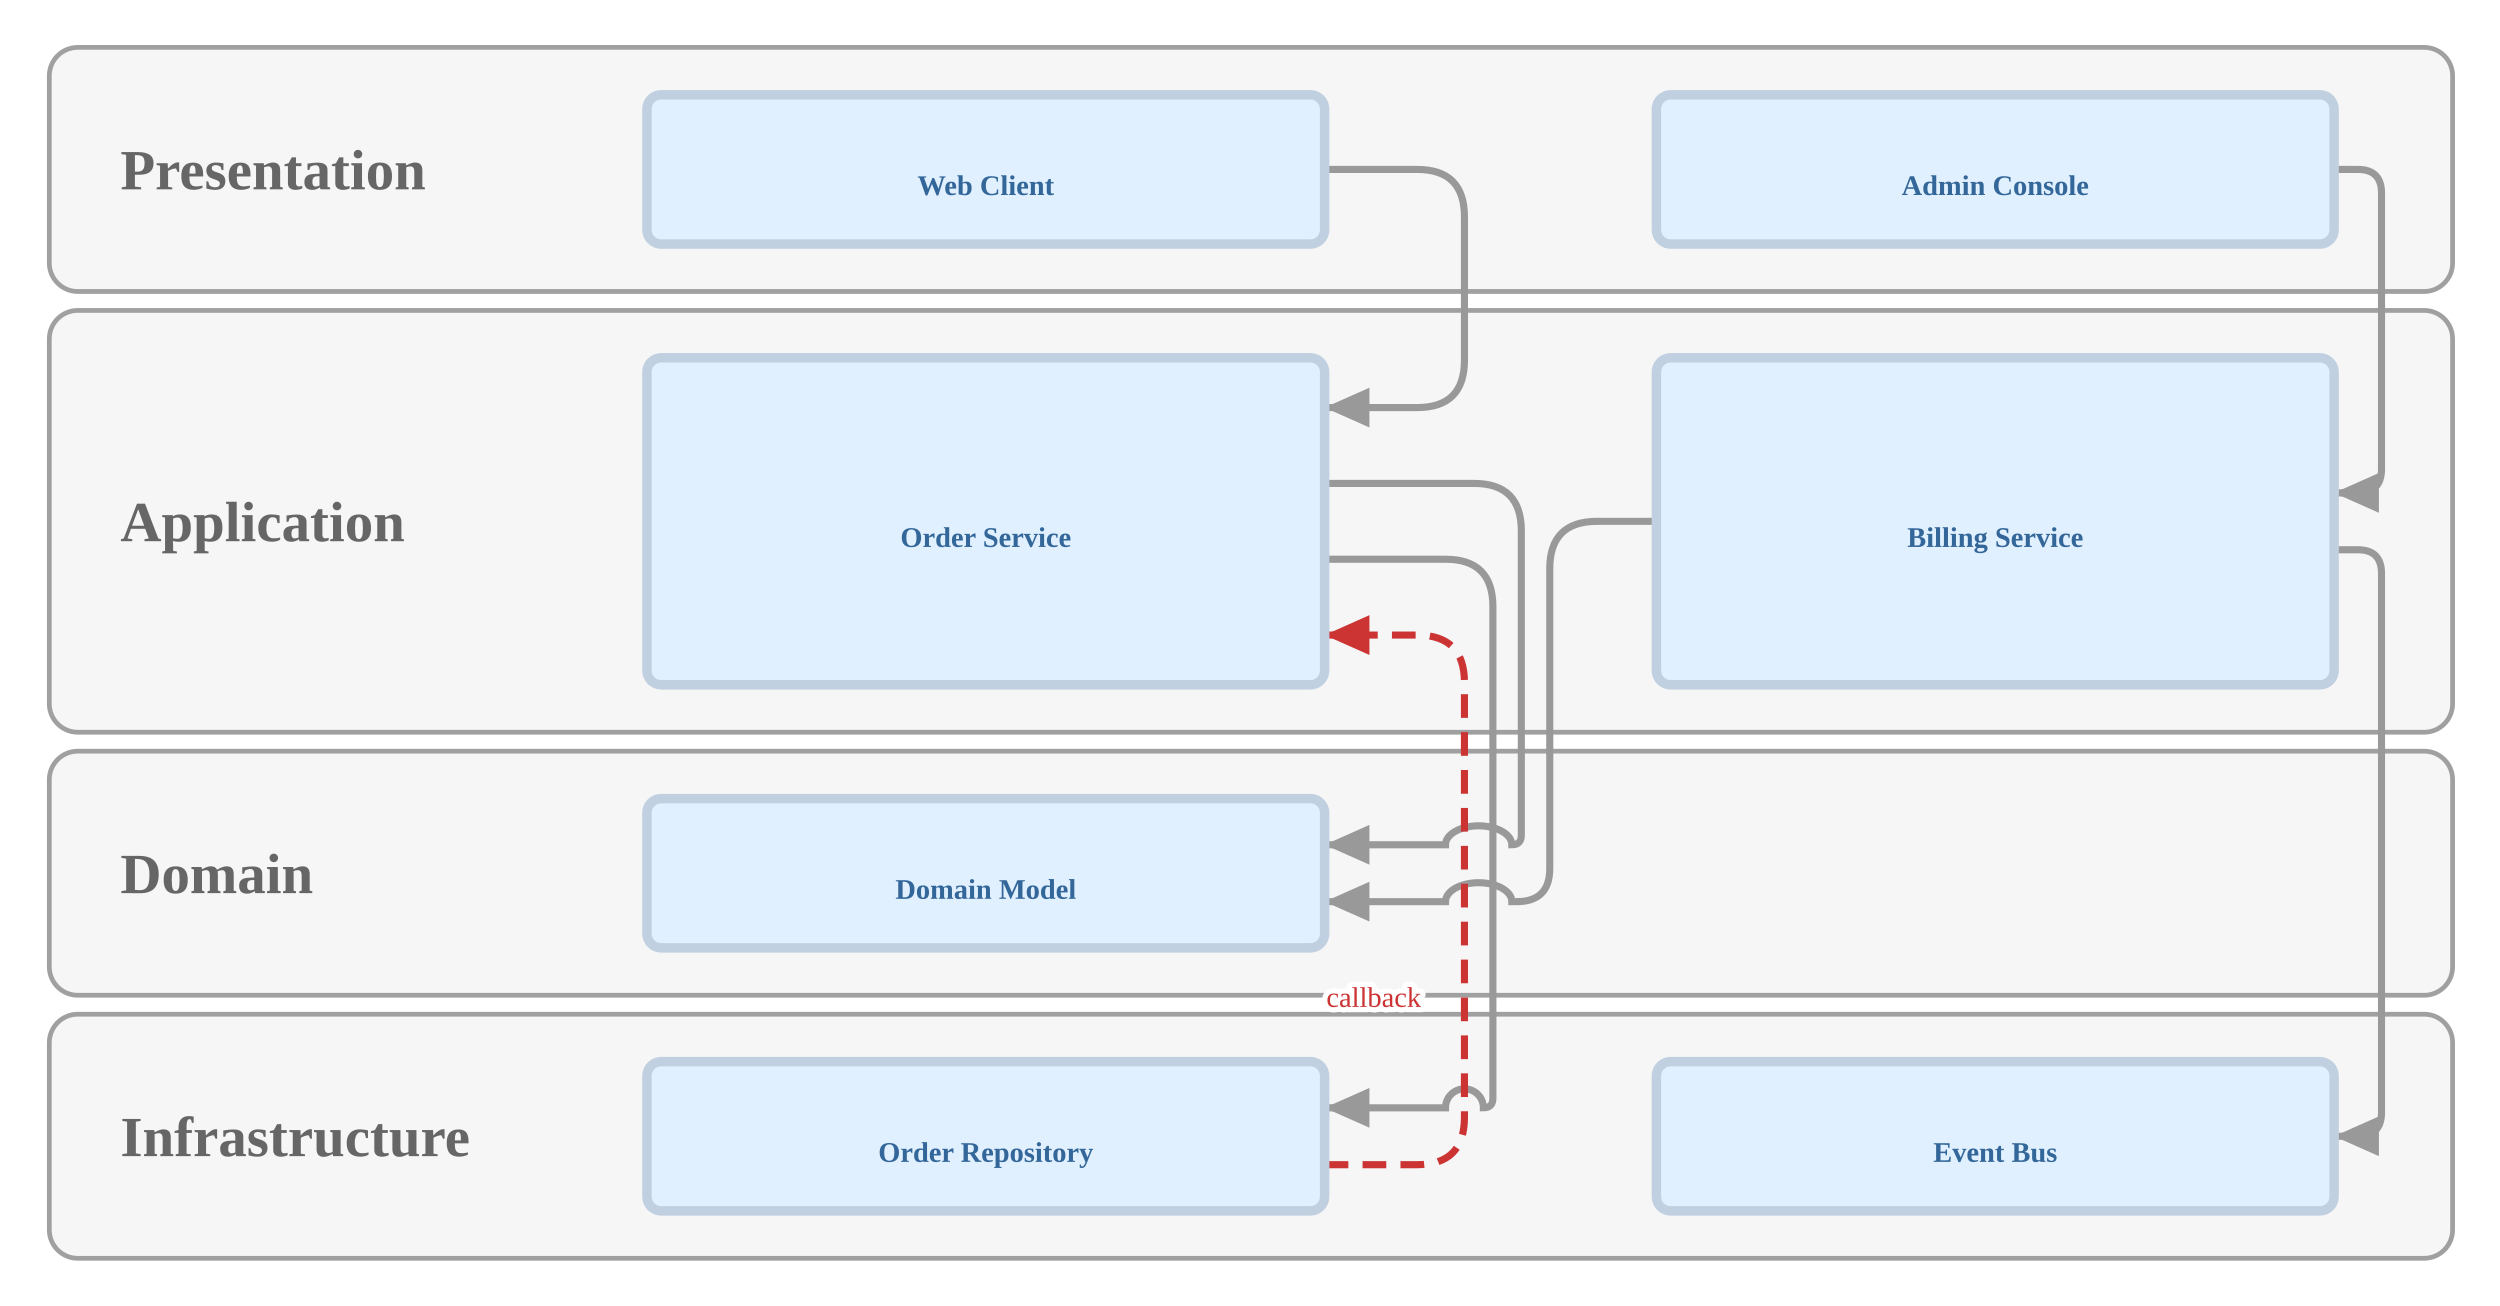
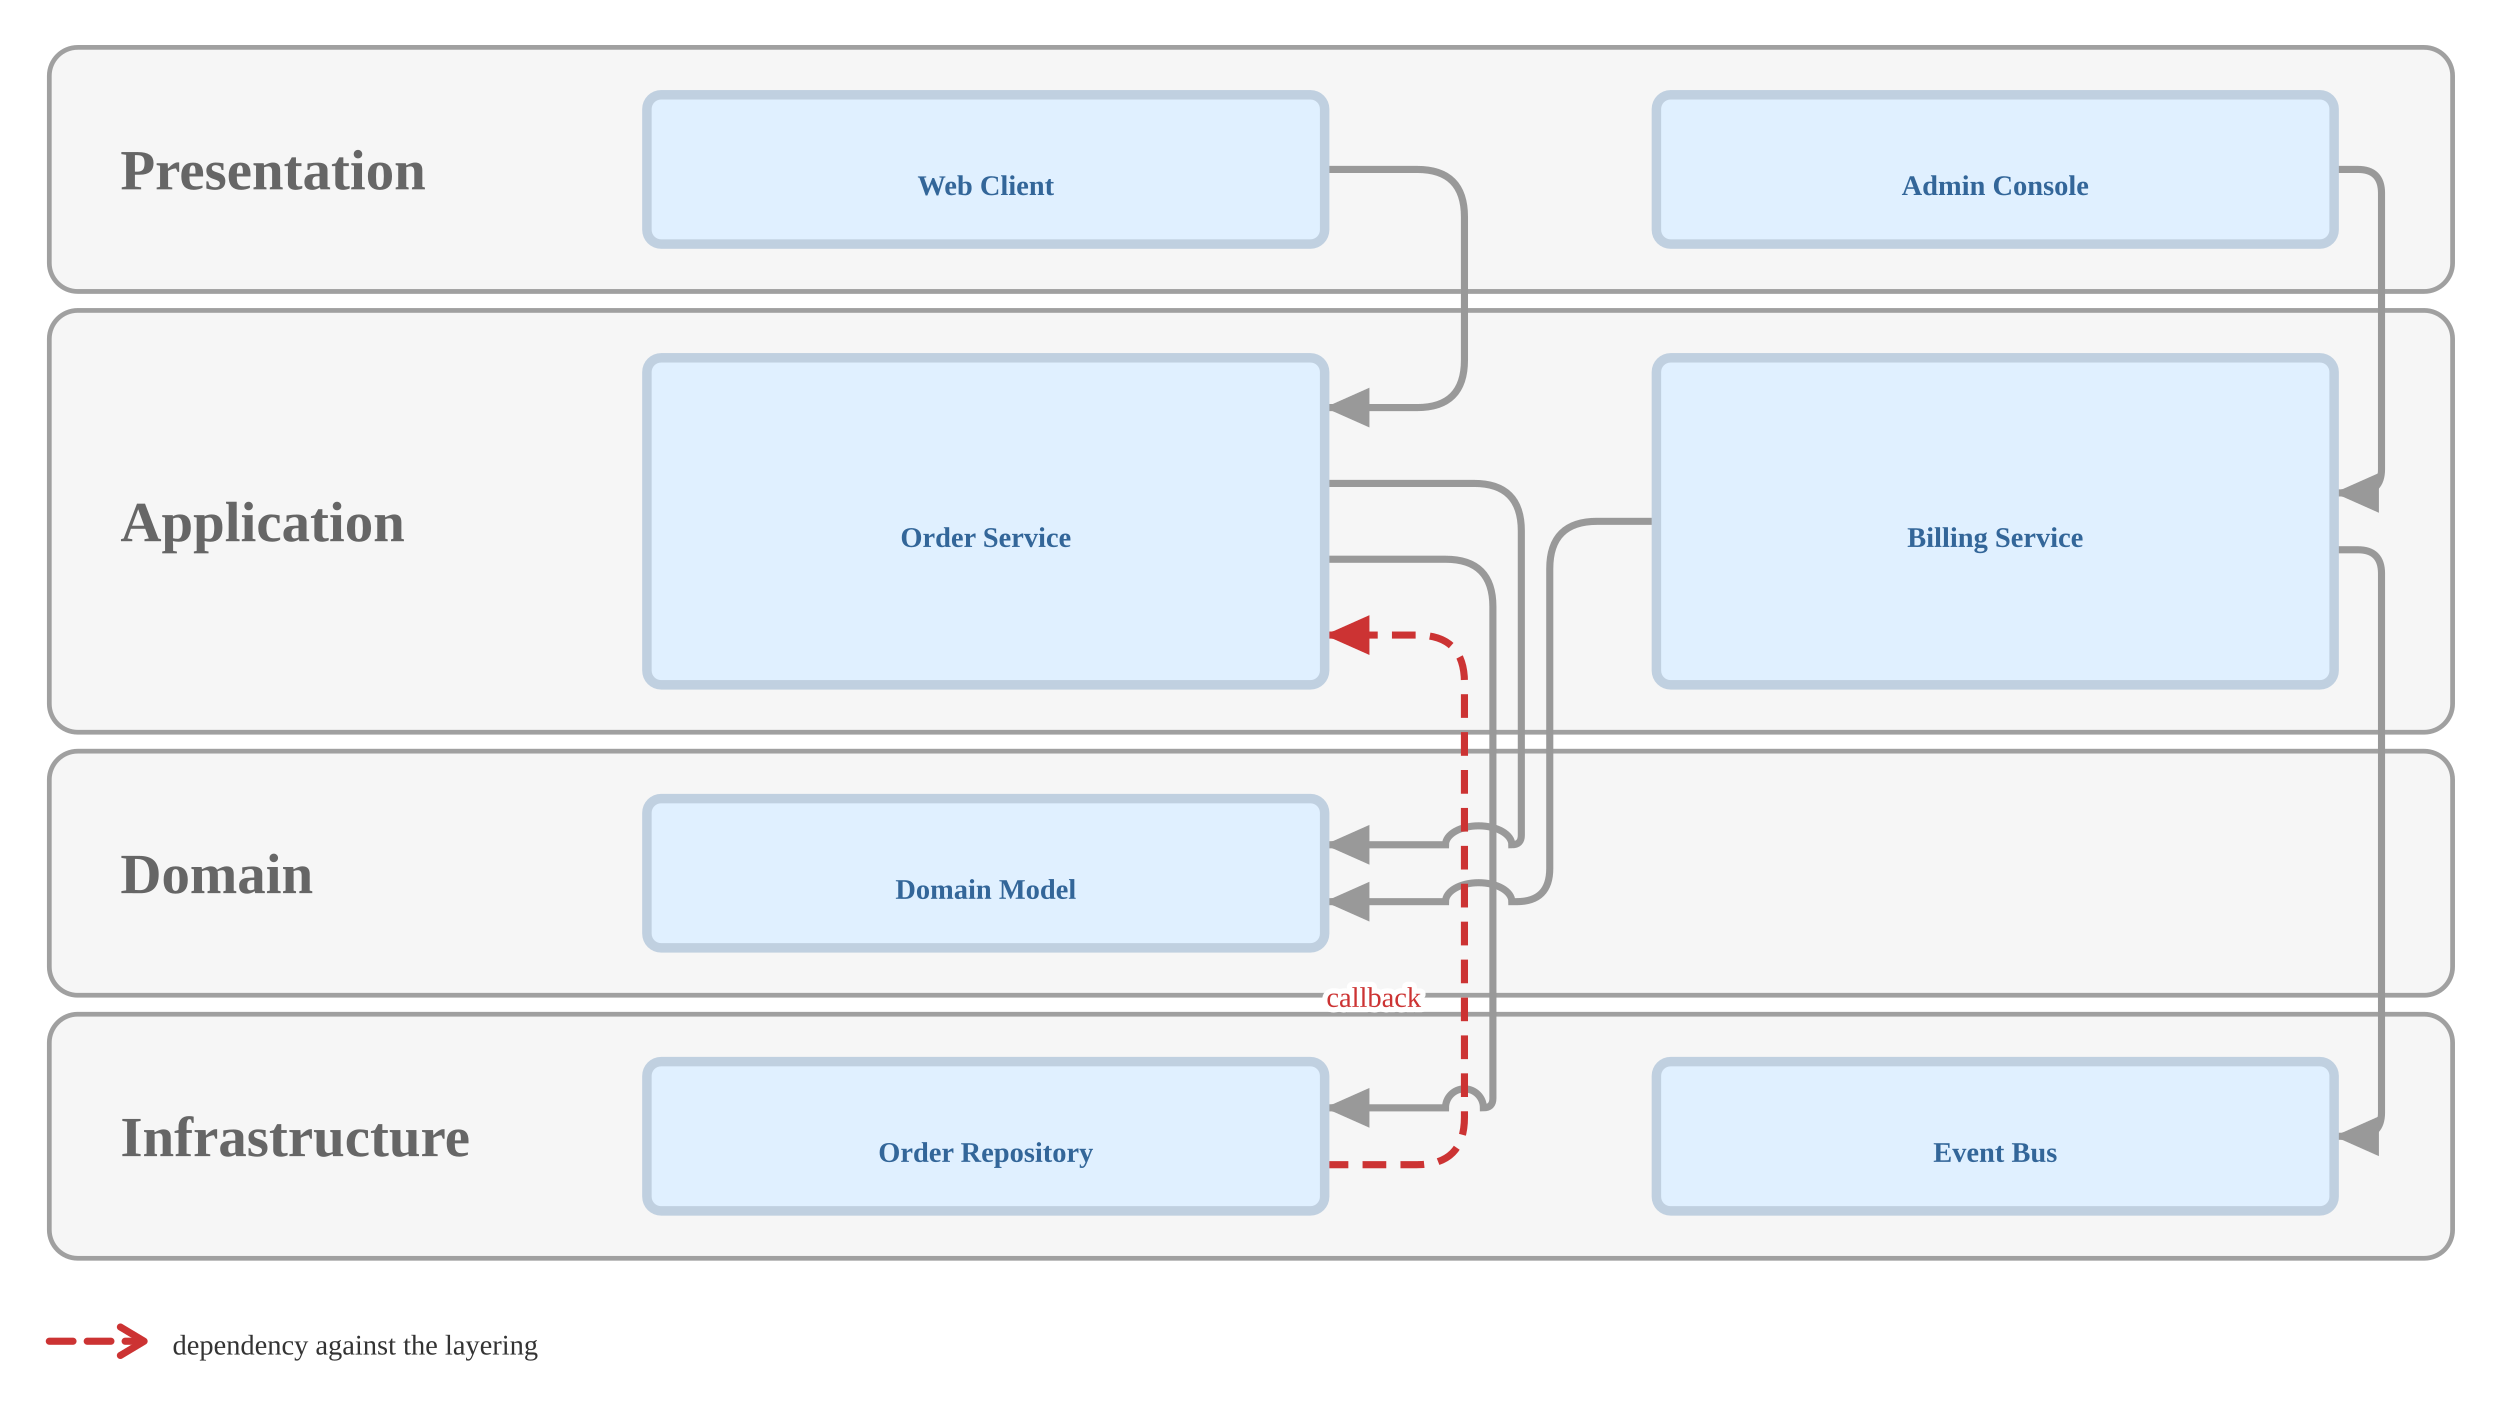
- <svg xmlns="http://www.w3.org/2000/svg" viewBox="-233 0 1055 551" width="1055" height="551">
+ <svg xmlns="http://www.w3.org/2000/svg" viewBox="-233 0 1055 596" width="1055" height="596">
  <defs>
    <style>
.gradia-3167da4d { fill: none; stroke: var(--gradia-color-edge-line, #999999); stroke-width: 3 }
.gradia-6c7500cd { fill: var(--gradia-color-edge-line, #999999) }
.gradia-d9926a5f { fill: none; stroke: var(--gradia-color-mark-violation, #cc3333); stroke-width: 3; stroke-dasharray: 10 6 }
.gradia-fea79086 { fill: var(--gradia-color-mark-violation, #cc3333) }
.gradia-e1143542 { font-family: var(--gradia-font-family, 'Helvetica'), ui-sans-serif, -apple-system, Helvetica, Arial, sans-serif; font-size: var(--gradia-size-font-edge, 16px); text-anchor: middle; fill: var(--gradia-color-mark-violation, #cc3333); stroke: var(--gradia-color-edge-halo, #ffffff); stroke-width: 4.5; paint-order: stroke; stroke-linejoin: round }
.gradia-c318c042 { fill: var(--gradia-color-node-regular-box, #e0f0ff); stroke: var(--gradia-color-node-regular-border, #c0d0e0); stroke-width: 4 }
.gradia-f36ab1ca { font-family: var(--gradia-font-family, 'Helvetica'), ui-sans-serif, -apple-system, Helvetica, Arial, sans-serif; font-size: var(--gradia-size-font-node, 30px); font-weight: 600; text-anchor: middle; fill: var(--gradia-color-node-regular-name, #336699) }
.gradia-2091c3b2 { fill: var(--gradia-color-container-box, #f6f6f6); stroke: var(--gradia-color-container-border, #a0a0a0); stroke-width: 2 }
+ .gradia-8f5f281a { fill: none; stroke: var(--gradia-color-mark-violation, #cc3333); stroke-width: 3; stroke-linecap: round; stroke-linejoin: round }
.gradia-a062cd18 { font-family: var(--gradia-font-family, 'Helvetica'), ui-sans-serif, -apple-system, Helvetica, Arial, sans-serif; font-size: 24px; font-weight: 600; fill: var(--gradia-color-container-name, #666666) }
+ .gradia-30902e78 { font-family: var(--gradia-font-family, 'Helvetica'), ui-sans-serif, -apple-system, Helvetica, Arial, sans-serif; font-size: var(--gradia-size-font-type, 16px); fill: var(--gradia-color-edge-name, #333333); stroke: var(--gradia-color-edge-halo, #ffffff); stroke-width: 4.5; paint-order: stroke; stroke-linejoin: round }
</style>
    <marker id="gradia-929baf88b884-arrow" viewBox="0 0 10 10" refX="9" refY="5" markerWidth="21" markerHeight="21" markerUnits="userSpaceOnUse" orient="auto-start-reverse">
      <path d="M 0 1 L 9 5 L 0 9 z" class="gradia-6c7500cd" />
    </marker>
    <marker id="gradia-929baf88b884-alert" viewBox="0 0 10 10" refX="9" refY="5" markerWidth="21" markerHeight="21" markerUnits="userSpaceOnUse" orient="auto-start-reverse">
      <path d="M 0 1 L 9 5 L 0 9 z" class="gradia-fea79086" />
    </marker>
  </defs>
  <path d="M -212.192 20 m 12 0 h 990.192 a 12 12 0 0 1 12 12 v 79 a 12 12 0 0 1 -12 12 h -990.192 a 12 12 0 0 1 -12 -12 v -79 a 12 12 0 0 1 12 -12 z" class="gradia-2091c3b2" />
  <path d="M -212.192 131 m 12 0 h 990.192 a 12 12 0 0 1 12 12 v 154 a 12 12 0 0 1 -12 12 h -990.192 a 12 12 0 0 1 -12 -12 v -154 a 12 12 0 0 1 12 -12 z" class="gradia-2091c3b2" />
  <path d="M -212.192 317 m 12 0 h 990.192 a 12 12 0 0 1 12 12 v 79 a 12 12 0 0 1 -12 12 h -990.192 a 12 12 0 0 1 -12 -12 v -79 a 12 12 0 0 1 12 -12 z" class="gradia-2091c3b2" />
  <path d="M -212.192 428 m 12 0 h 990.192 a 12 12 0 0 1 12 12 v 79 a 12 12 0 0 1 -12 12 h -990.192 a 12 12 0 0 1 -12 -12 v -79 a 12 12 0 0 1 12 -12 z" class="gradia-2091c3b2" />
+   <path d="M -212.192 566 h 36" class="gradia-8f5f281a" stroke-dasharray="10 6" />
+   <path d="M -182.192 560 l 10 6 l -10 6" class="gradia-8f5f281a" />
  <path d="M 326 71.5 L 365 71.5 Q 385 71.5 385 91.5 L 385 152 Q 385 172 365 172 L 326 172" class="gradia-3167da4d" marker-end="url(#gradia-929baf88b884-arrow)" />
  <path d="M 752 71.5 L 762 71.5 Q 772 71.5 772 81.5 L 772 198 Q 772 208 762 208 L 752 208" class="gradia-3167da4d" marker-end="url(#gradia-929baf88b884-arrow)" />
  <path d="M 326 204 L 389 204 Q 409 204 409 224 L 409 352.5 Q 409 356.5 405 356.5 L 405 356.5 A 14 8 0 0 0 377 356.5 L 326 356.5" class="gradia-3167da4d" marker-end="url(#gradia-929baf88b884-arrow)" />
  <path d="M 466 220 L 441 220 Q 421 220 421 240 L 421 366.5 Q 421 380.5 407 380.5 L 405 380.5 A 14 8 0 0 0 377 380.5 L 326 380.5" class="gradia-3167da4d" marker-end="url(#gradia-929baf88b884-arrow)" />
  <path d="M 326 236 L 377 236 Q 397 236 397 256 L 397 463.5 Q 397 467.5 393 467.5 L 393 467.5 A 8 8 0 0 0 377 467.5 L 326 467.5" class="gradia-3167da4d" marker-end="url(#gradia-929baf88b884-arrow)" />
  <path d="M 752 232 L 762 232 Q 772 232 772 242 L 772 469.5 Q 772 479.5 762 479.5 L 752 479.5" class="gradia-3167da4d" marker-end="url(#gradia-929baf88b884-arrow)" />
  <path d="M 326 491.5 L 365 491.5 Q 385 491.5 385 471.5 L 385 288 Q 385 268 365 268 L 326 268" class="gradia-d9926a5f" marker-end="url(#gradia-929baf88b884-alert)" />
  <rect x="40" y="40" width="286" height="63" rx="6" class="gradia-c318c042" />
  <text x="183" y="82.3" class="gradia-f36ab1ca">Web Client</text>
  <rect x="466" y="40" width="286" height="63" rx="6" class="gradia-c318c042" />
  <text x="609" y="82.3" class="gradia-f36ab1ca">Admin Console</text>
  <rect x="40" y="151" width="286" height="138" rx="6" class="gradia-c318c042" />
  <text x="183" y="230.8" class="gradia-f36ab1ca">Order Service</text>
  <rect x="466" y="151" width="286" height="138" rx="6" class="gradia-c318c042" />
  <text x="609" y="230.8" class="gradia-f36ab1ca">Billing Service</text>
  <rect x="40" y="337" width="286" height="63" rx="6" class="gradia-c318c042" />
  <text x="183" y="379.3" class="gradia-f36ab1ca">Domain Model</text>
  <rect x="40" y="448" width="286" height="63" rx="6" class="gradia-c318c042" />
  <text x="183" y="490.3" class="gradia-f36ab1ca">Order Repository</text>
  <rect x="466" y="448" width="286" height="63" rx="6" class="gradia-c318c042" />
  <text x="609" y="490.3" class="gradia-f36ab1ca">Event Bus</text>
  <text x="-182.192" y="79.9" class="gradia-a062cd18">Presentation</text>
  <text x="-182.192" y="228.4" class="gradia-a062cd18">Application</text>
  <text x="-182.192" y="376.9" class="gradia-a062cd18">Domain</text>
  <text x="-182.192" y="487.9" class="gradia-a062cd18">Infrastructure</text>
+   <text x="-160.192" y="571.6" class="gradia-30902e78">dependency against the layering</text>
  <text x="346.72" y="424.906" class="gradia-e1143542">callback</text>
</svg>
